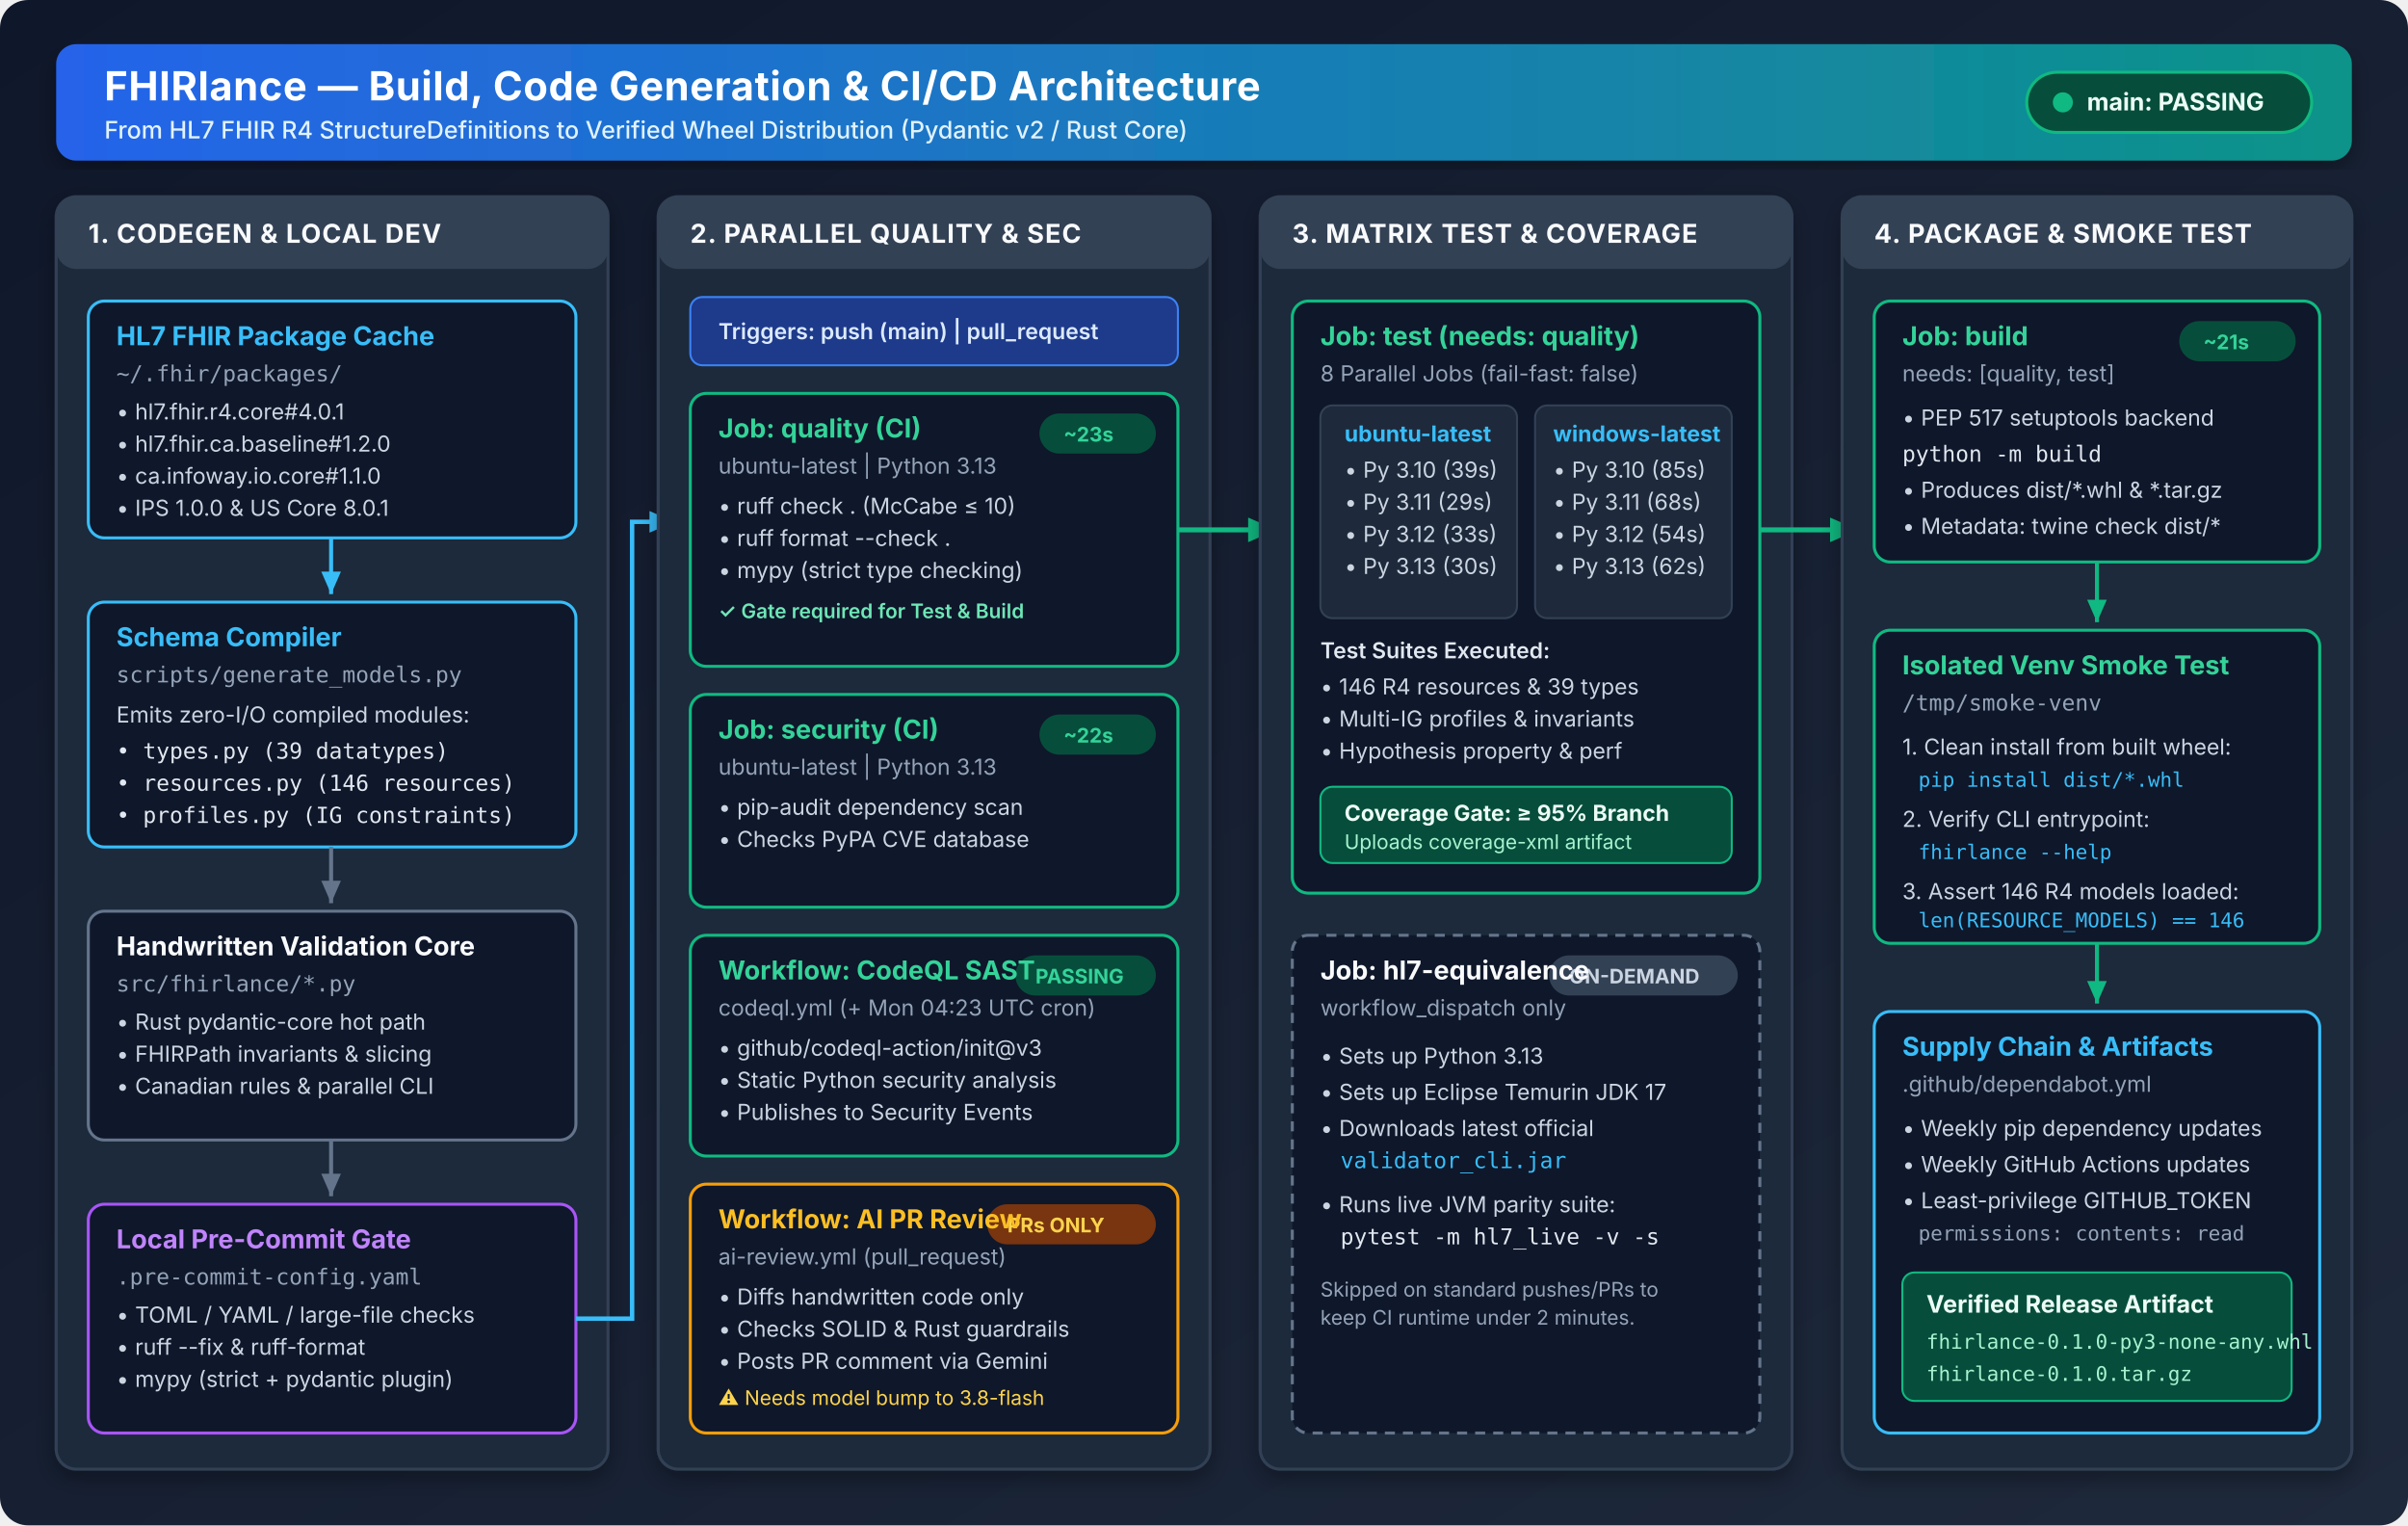
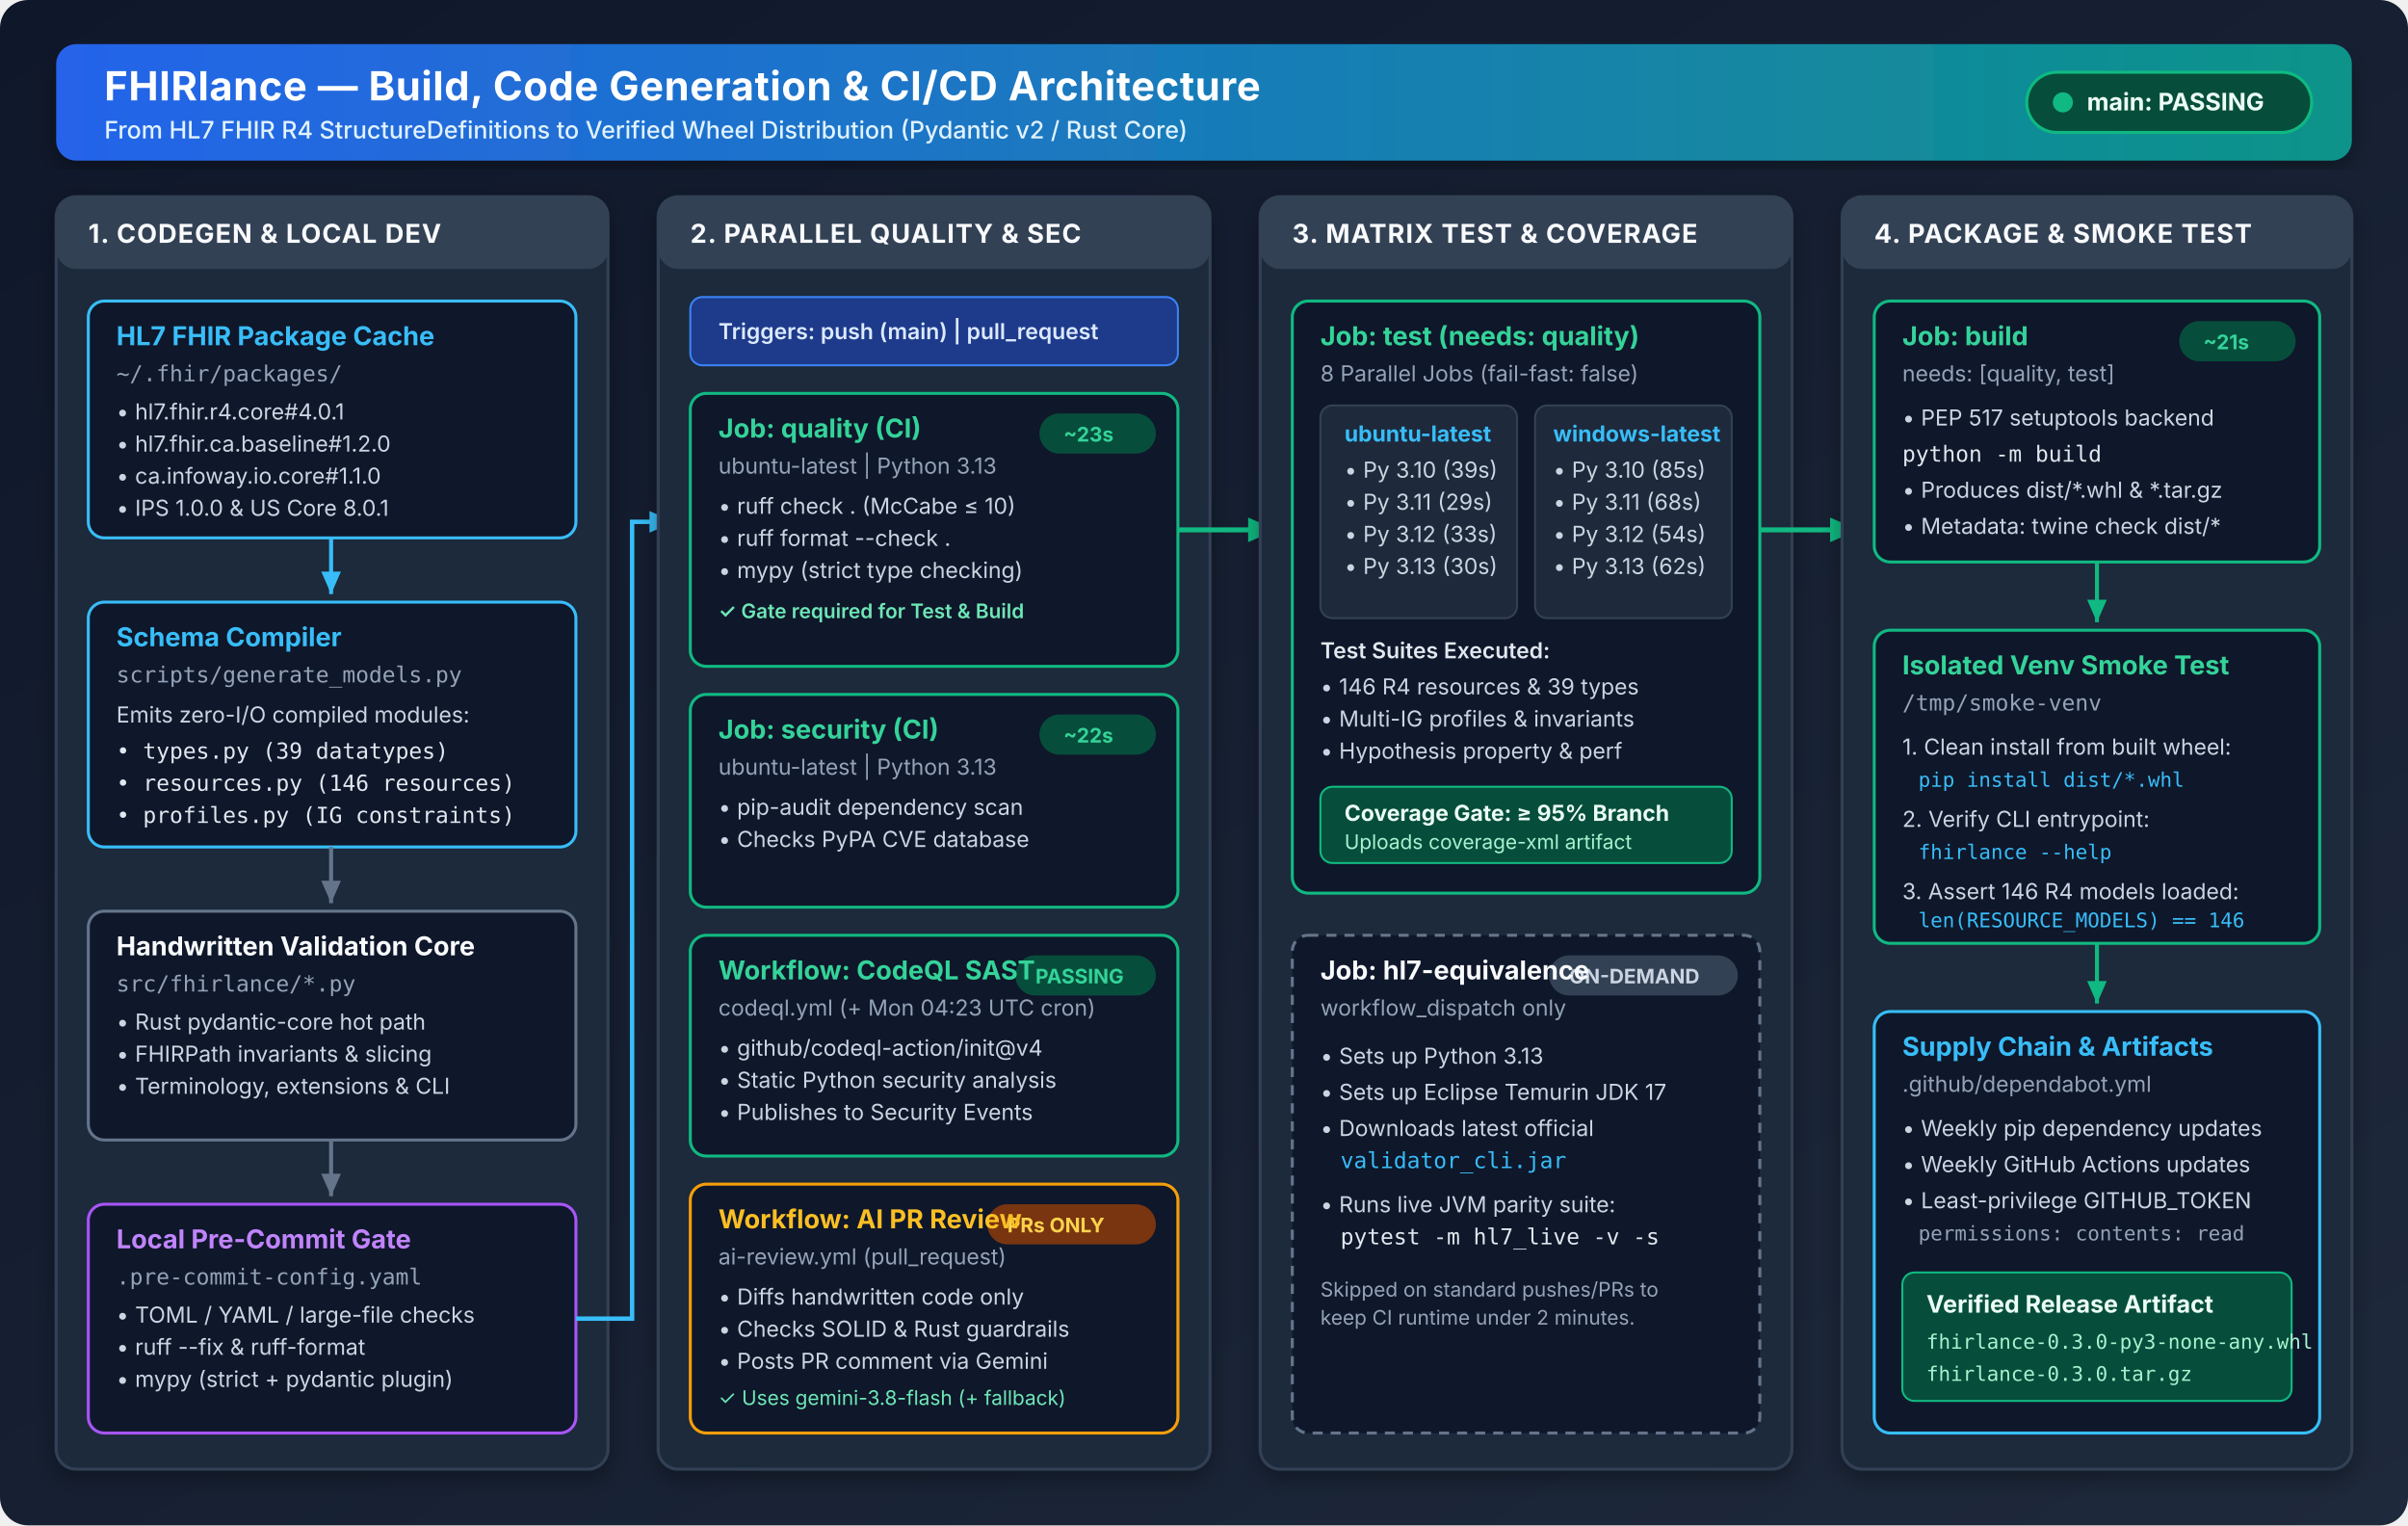
<svg xmlns="http://www.w3.org/2000/svg" viewBox="0 0 1200 760" width="100%" height="100%" font-family="Inter, -apple-system, BlinkMacSystemFont, 'Segoe UI', Roboto, Helvetica, Arial, sans-serif">
  <defs>
    <linearGradient id="bgGrad" x1="0%" y1="0%" x2="100%" y2="100%">
      <stop offset="0%" stop-color="#0f172a" />
      <stop offset="100%" stop-color="#1e293b" />
    </linearGradient>
    <linearGradient id="headerGrad" x1="0%" y1="0%" x2="100%" y2="0%">
      <stop offset="0%" stop-color="#2563eb" />
      <stop offset="100%" stop-color="#0d9488" />
    </linearGradient>
    <filter id="shadow" x="-4%" y="-4%" width="108%" height="112%">
      <feDropShadow dx="0" dy="4" stdDeviation="6" flood-color="#000000" flood-opacity="0.35" />
    </filter>
    <marker id="arrow" viewBox="0 0 10 10" refX="8" refY="5" markerWidth="7" markerHeight="7" orient="auto-start-reverse">
      <path d="M 0 1.5 L 8 5 L 0 8.5 z" fill="#64748b" />
    </marker>
    <marker id="arrowGreen" viewBox="0 0 10 10" refX="8" refY="5" markerWidth="7" markerHeight="7" orient="auto-start-reverse">
      <path d="M 0 1.5 L 8 5 L 0 8.5 z" fill="#10b981" />
    </marker>
    <marker id="arrowBlue" viewBox="0 0 10 10" refX="8" refY="5" markerWidth="7" markerHeight="7" orient="auto-start-reverse">
      <path d="M 0 1.5 L 8 5 L 0 8.5 z" fill="#38bdf8" />
    </marker>
  </defs>
  <rect width="1200" height="760" rx="14" fill="url(#bgGrad)" />
  <rect x="28" y="22" width="1144" height="58" rx="10" fill="url(#headerGrad)" filter="url(#shadow)" />
  <text x="52" y="50" fill="#ffffff" font-size="20" font-weight="700" letter-spacing="0.3">FHIRlance — Build, Code Generation &amp; CI/CD Architecture</text>
  <text x="52" y="69" fill="#e0f2fe" font-size="12" font-weight="500">From HL7 FHIR R4 StructureDefinitions to Verified Wheel Distribution (Pydantic v2 / Rust Core)</text>
  <rect x="1010" y="36" width="142" height="30" rx="15" fill="#064e3b" stroke="#10b981" stroke-width="1.5" />
  <circle cx="1028" cy="51" r="5" fill="#10b981" />
  <text x="1040" y="55" fill="#ecfdf5" font-size="12" font-weight="700">main: PASSING</text>
  <rect x="28" y="98" width="275" height="634" rx="10" fill="#1e293b" stroke="#334155" stroke-width="1.5" filter="url(#shadow)" />
  <rect x="28" y="98" width="275" height="36" rx="10" fill="#334155" />
  <text x="44" y="121" fill="#f8fafc" font-size="13" font-weight="700" letter-spacing="0.5">1. CODEGEN &amp; LOCAL DEV</text>
  <rect x="44" y="150" width="243" height="118" rx="8" fill="#0f172a" stroke="#38bdf8" stroke-width="1.5" />
  <text x="58" y="172" fill="#38bdf8" font-size="13" font-weight="700">HL7 FHIR Package Cache</text>
  <text x="58" y="190" fill="#94a3b8" font-size="11" font-family="Consolas, monospace">~/.fhir/packages/</text>
  <text x="58" y="209" fill="#cbd5e1" font-size="11">• hl7.fhir.r4.core#4.0.1</text>
  <text x="58" y="225" fill="#cbd5e1" font-size="11">• hl7.fhir.ca.baseline#1.2.0</text>
  <text x="58" y="241" fill="#cbd5e1" font-size="11">• ca.infoway.io.core#1.1.0</text>
  <text x="58" y="257" fill="#cbd5e1" font-size="11">• IPS 1.0.0 &amp; US Core 8.0.1</text>
  <line x1="165" y1="268" x2="165" y2="296" stroke="#38bdf8" stroke-width="2" marker-end="url(#arrowBlue)" />
  <rect x="44" y="300" width="243" height="122" rx="8" fill="#0f172a" stroke="#38bdf8" stroke-width="1.5" />
  <text x="58" y="322" fill="#38bdf8" font-size="13" font-weight="700">Schema Compiler</text>
  <text x="58" y="340" fill="#94a3b8" font-size="11" font-family="Consolas, monospace">scripts/generate_models.py</text>
  <text x="58" y="360" fill="#cbd5e1" font-size="11">Emits zero-I/O compiled modules:</text>
  <text x="58" y="378" fill="#e2e8f0" font-size="11" font-family="Consolas, monospace">• types.py     (39 datatypes)</text>
  <text x="58" y="394" fill="#e2e8f0" font-size="11" font-family="Consolas, monospace">• resources.py (146 resources)</text>
  <text x="58" y="410" fill="#e2e8f0" font-size="11" font-family="Consolas, monospace">• profiles.py  (IG constraints)</text>
  <line x1="165" y1="422" x2="165" y2="450" stroke="#64748b" stroke-width="2" marker-end="url(#arrow)" />
  <rect x="44" y="454" width="243" height="114" rx="8" fill="#0f172a" stroke="#64748b" stroke-width="1.5" />
  <text x="58" y="476" fill="#f8fafc" font-size="13" font-weight="700">Handwritten Validation Core</text>
  <text x="58" y="494" fill="#94a3b8" font-size="11" font-family="Consolas, monospace">src/fhirlance/*.py</text>
  <text x="58" y="513" fill="#cbd5e1" font-size="11">• Rust pydantic-core hot path</text>
  <text x="58" y="529" fill="#cbd5e1" font-size="11">• FHIRPath invariants &amp; slicing</text>
-   <text x="58" y="545" fill="#cbd5e1" font-size="11">• Canadian rules &amp; parallel CLI</text>
+   <text x="58" y="545" fill="#cbd5e1" font-size="11">• Terminology, extensions &amp; CLI</text>
  <line x1="165" y1="568" x2="165" y2="596" stroke="#64748b" stroke-width="2" marker-end="url(#arrow)" />
  <rect x="44" y="600" width="243" height="114" rx="8" fill="#0f172a" stroke="#a855f7" stroke-width="1.5" />
  <text x="58" y="622" fill="#c084fc" font-size="13" font-weight="700">Local Pre-Commit Gate</text>
  <text x="58" y="640" fill="#94a3b8" font-size="11" font-family="Consolas, monospace">.pre-commit-config.yaml</text>
  <text x="58" y="659" fill="#cbd5e1" font-size="11">• TOML / YAML / large-file checks</text>
  <text x="58" y="675" fill="#cbd5e1" font-size="11">• ruff --fix &amp; ruff-format</text>
  <text x="58" y="691" fill="#cbd5e1" font-size="11">• mypy (strict + pydantic plugin)</text>
  <path d="M 287 657 L 315 657 L 315 260 L 336 260" fill="none" stroke="#38bdf8" stroke-width="2.2" marker-end="url(#arrowBlue)" />
  <rect x="328" y="98" width="275" height="634" rx="10" fill="#1e293b" stroke="#334155" stroke-width="1.5" filter="url(#shadow)" />
  <rect x="328" y="98" width="275" height="36" rx="10" fill="#334155" />
  <text x="344" y="121" fill="#f8fafc" font-size="13" font-weight="700" letter-spacing="0.5">2. PARALLEL QUALITY &amp; SEC</text>
  <rect x="344" y="148" width="243" height="34" rx="6" fill="#1e3a8a" stroke="#3b82f6" stroke-width="1" />
  <text x="358" y="169" fill="#dbeafe" font-size="11" font-weight="600">Triggers: push (main) | pull_request</text>
  <rect x="344" y="196" width="243" height="136" rx="8" fill="#0f172a" stroke="#10b981" stroke-width="1.5" />
  <rect x="518" y="206" width="58" height="20" rx="10" fill="#064e3b" />
  <text x="530" y="220" fill="#34d399" font-size="10" font-weight="700">~23s</text>
  <text x="358" y="218" fill="#34d399" font-size="13" font-weight="700">Job: quality (CI)</text>
  <text x="358" y="236" fill="#94a3b8" font-size="11">ubuntu-latest | Python 3.13</text>
  <text x="358" y="256" fill="#cbd5e1" font-size="11">• ruff check . (McCabe ≤ 10)</text>
  <text x="358" y="272" fill="#cbd5e1" font-size="11">• ruff format --check .</text>
  <text x="358" y="288" fill="#cbd5e1" font-size="11">• mypy (strict type checking)</text>
  <text x="358" y="308" fill="#6ee7b7" font-size="10" font-weight="600">✓ Gate required for Test &amp; Build</text>
  <rect x="344" y="346" width="243" height="106" rx="8" fill="#0f172a" stroke="#10b981" stroke-width="1.5" />
  <rect x="518" y="356" width="58" height="20" rx="10" fill="#064e3b" />
  <text x="530" y="370" fill="#34d399" font-size="10" font-weight="700">~22s</text>
  <text x="358" y="368" fill="#34d399" font-size="13" font-weight="700">Job: security (CI)</text>
  <text x="358" y="386" fill="#94a3b8" font-size="11">ubuntu-latest | Python 3.13</text>
  <text x="358" y="406" fill="#cbd5e1" font-size="11">• pip-audit dependency scan</text>
  <text x="358" y="422" fill="#cbd5e1" font-size="11">• Checks PyPA CVE database</text>
  <rect x="344" y="466" width="243" height="110" rx="8" fill="#0f172a" stroke="#10b981" stroke-width="1.5" />
  <rect x="506" y="476" width="70" height="20" rx="10" fill="#064e3b" />
  <text x="516" y="490" fill="#34d399" font-size="10" font-weight="700">PASSING</text>
  <text x="358" y="488" fill="#34d399" font-size="13" font-weight="700">Workflow: CodeQL SAST</text>
  <text x="358" y="506" fill="#94a3b8" font-size="11">codeql.yml (+ Mon 04:23 UTC cron)</text>
-   <text x="358" y="526" fill="#cbd5e1" font-size="11">• github/codeql-action/init@v3</text>
+   <text x="358" y="526" fill="#cbd5e1" font-size="11">• github/codeql-action/init@v4</text>
  <text x="358" y="542" fill="#cbd5e1" font-size="11">• Static Python security analysis</text>
  <text x="358" y="558" fill="#cbd5e1" font-size="11">• Publishes to Security Events</text>
  <rect x="344" y="590" width="243" height="124" rx="8" fill="#0f172a" stroke="#f59e0b" stroke-width="1.5" />
  <rect x="492" y="600" width="84" height="20" rx="10" fill="#78350f" />
  <text x="502" y="614" fill="#fcd34d" font-size="10" font-weight="700">PRs ONLY</text>
  <text x="358" y="612" fill="#fbbf24" font-size="13" font-weight="700">Workflow: AI PR Review</text>
  <text x="358" y="630" fill="#94a3b8" font-size="11">ai-review.yml (pull_request)</text>
  <text x="358" y="650" fill="#cbd5e1" font-size="11">• Diffs handwritten code only</text>
  <text x="358" y="666" fill="#cbd5e1" font-size="11">• Checks SOLID &amp; Rust guardrails</text>
  <text x="358" y="682" fill="#cbd5e1" font-size="11">• Posts PR comment via Gemini</text>
-   <text x="358" y="700" fill="#fcd34d" font-size="10">⚠ Needs model bump to 3.8-flash</text>
+   <text x="358" y="700" fill="#6ee7b7" font-size="10">✓ Uses gemini-3.8-flash (+ fallback)</text>
  <line x1="587" y1="264" x2="636" y2="264" stroke="#10b981" stroke-width="2.5" marker-end="url(#arrowGreen)" />
  <rect x="628" y="98" width="265" height="634" rx="10" fill="#1e293b" stroke="#334155" stroke-width="1.5" filter="url(#shadow)" />
  <rect x="628" y="98" width="265" height="36" rx="10" fill="#334155" />
  <text x="644" y="121" fill="#f8fafc" font-size="13" font-weight="700" letter-spacing="0.5">3. MATRIX TEST &amp; COVERAGE</text>
  <rect x="644" y="150" width="233" height="295" rx="8" fill="#0f172a" stroke="#10b981" stroke-width="1.5" />
  <text x="658" y="172" fill="#34d399" font-size="13" font-weight="700">Job: test (needs: quality)</text>
  <text x="658" y="190" fill="#94a3b8" font-size="11">8 Parallel Jobs (fail-fast: false)</text>
  <rect x="658" y="202" width="98" height="106" rx="6" fill="#1e293b" stroke="#334155" />
  <text x="670" y="220" fill="#38bdf8" font-size="11" font-weight="700">ubuntu-latest</text>
  <text x="670" y="238" fill="#cbd5e1" font-size="11">• Py 3.10 (39s)</text>
  <text x="670" y="254" fill="#cbd5e1" font-size="11">• Py 3.11 (29s)</text>
  <text x="670" y="270" fill="#cbd5e1" font-size="11">• Py 3.12 (33s)</text>
  <text x="670" y="286" fill="#cbd5e1" font-size="11">• Py 3.13 (30s)</text>
  <rect x="765" y="202" width="98" height="106" rx="6" fill="#1e293b" stroke="#334155" />
  <text x="774" y="220" fill="#38bdf8" font-size="11" font-weight="700">windows-latest</text>
  <text x="774" y="238" fill="#cbd5e1" font-size="11">• Py 3.10 (85s)</text>
  <text x="774" y="254" fill="#cbd5e1" font-size="11">• Py 3.11 (68s)</text>
  <text x="774" y="270" fill="#cbd5e1" font-size="11">• Py 3.12 (54s)</text>
  <text x="774" y="286" fill="#cbd5e1" font-size="11">• Py 3.13 (62s)</text>
  <text x="658" y="328" fill="#e2e8f0" font-size="11" font-weight="600">Test Suites Executed:</text>
  <text x="658" y="346" fill="#cbd5e1" font-size="11">• 146 R4 resources &amp; 39 types</text>
  <text x="658" y="362" fill="#cbd5e1" font-size="11">• Multi-IG profiles &amp; invariants</text>
  <text x="658" y="378" fill="#cbd5e1" font-size="11">• Hypothesis property &amp; perf</text>
  <rect x="658" y="392" width="205" height="38" rx="6" fill="#064e3b" stroke="#10b981" />
  <text x="670" y="409" fill="#ecfdf5" font-size="11" font-weight="700">Coverage Gate: ≥ 95% Branch</text>
  <text x="670" y="423" fill="#a7f3d0" font-size="10">Uploads coverage-xml artifact</text>
  <rect x="644" y="466" width="233" height="248" rx="8" fill="#0f172a" stroke="#64748b" stroke-width="1.5" stroke-dasharray="5,4" />
  <rect x="772" y="476" width="94" height="20" rx="10" fill="#334155" />
  <text x="782" y="490" fill="#cbd5e1" font-size="10" font-weight="700">ON-DEMAND</text>
  <text x="658" y="488" fill="#f8fafc" font-size="13" font-weight="700">Job: hl7-equivalence</text>
  <text x="658" y="506" fill="#94a3b8" font-size="11">workflow_dispatch only</text>
  <text x="658" y="530" fill="#cbd5e1" font-size="11">• Sets up Python 3.13</text>
  <text x="658" y="548" fill="#cbd5e1" font-size="11">• Sets up Eclipse Temurin JDK 17</text>
  <text x="658" y="566" fill="#cbd5e1" font-size="11">• Downloads latest official</text>
  <text x="668" y="582" fill="#38bdf8" font-size="11" font-family="Consolas, monospace">validator_cli.jar</text>
  <text x="658" y="604" fill="#cbd5e1" font-size="11">• Runs live JVM parity suite:</text>
  <text x="668" y="620" fill="#e2e8f0" font-size="11" font-family="Consolas, monospace">pytest -m hl7_live -v -s</text>
  <text x="658" y="646" fill="#94a3b8" font-size="10">Skipped on standard pushes/PRs to</text>
  <text x="658" y="660" fill="#94a3b8" font-size="10">keep CI runtime under 2 minutes.</text>
  <line x1="877" y1="264" x2="926" y2="264" stroke="#10b981" stroke-width="2.5" marker-end="url(#arrowGreen)" />
  <rect x="918" y="98" width="254" height="634" rx="10" fill="#1e293b" stroke="#334155" stroke-width="1.5" filter="url(#shadow)" />
  <rect x="918" y="98" width="254" height="36" rx="10" fill="#334155" />
  <text x="934" y="121" fill="#f8fafc" font-size="13" font-weight="700" letter-spacing="0.5">4. PACKAGE &amp; SMOKE TEST</text>
  <rect x="934" y="150" width="222" height="130" rx="8" fill="#0f172a" stroke="#10b981" stroke-width="1.5" />
  <rect x="1086" y="160" width="58" height="20" rx="10" fill="#064e3b" />
  <text x="1098" y="174" fill="#34d399" font-size="10" font-weight="700">~21s</text>
  <text x="948" y="172" fill="#34d399" font-size="13" font-weight="700">Job: build</text>
  <text x="948" y="190" fill="#94a3b8" font-size="11">needs: [quality, test]</text>
  <text x="948" y="212" fill="#cbd5e1" font-size="11">• PEP 517 setuptools backend</text>
  <text x="948" y="230" fill="#e2e8f0" font-size="11" font-family="Consolas, monospace">python -m build</text>
  <text x="948" y="248" fill="#cbd5e1" font-size="11">• Produces dist/*.whl &amp; *.tar.gz</text>
  <text x="948" y="266" fill="#cbd5e1" font-size="11">• Metadata: twine check dist/*</text>
  <line x1="1045" y1="280" x2="1045" y2="310" stroke="#10b981" stroke-width="2" marker-end="url(#arrowGreen)" />
  <rect x="934" y="314" width="222" height="156" rx="8" fill="#0f172a" stroke="#10b981" stroke-width="1.5" />
  <text x="948" y="336" fill="#34d399" font-size="13" font-weight="700">Isolated Venv Smoke Test</text>
  <text x="948" y="354" fill="#94a3b8" font-size="11" font-family="Consolas, monospace">/tmp/smoke-venv</text>
  <text x="948" y="376" fill="#cbd5e1" font-size="11">1. Clean install from built wheel:</text>
  <text x="956" y="392" fill="#38bdf8" font-size="10" font-family="Consolas, monospace">pip install dist/*.whl</text>
  <text x="948" y="412" fill="#cbd5e1" font-size="11">2. Verify CLI entrypoint:</text>
  <text x="956" y="428" fill="#38bdf8" font-size="10" font-family="Consolas, monospace">fhirlance --help</text>
  <text x="948" y="448" fill="#cbd5e1" font-size="11">3. Assert 146 R4 models loaded:</text>
  <text x="956" y="462" fill="#38bdf8" font-size="10" font-family="Consolas, monospace">len(RESOURCE_MODELS) == 146</text>
  <line x1="1045" y1="470" x2="1045" y2="500" stroke="#10b981" stroke-width="2" marker-end="url(#arrowGreen)" />
  <rect x="934" y="504" width="222" height="210" rx="8" fill="#0f172a" stroke="#38bdf8" stroke-width="1.5" />
  <text x="948" y="526" fill="#38bdf8" font-size="13" font-weight="700">Supply Chain &amp; Artifacts</text>
  <text x="948" y="544" fill="#94a3b8" font-size="11">.github/dependabot.yml</text>
  <text x="948" y="566" fill="#cbd5e1" font-size="11">• Weekly pip dependency updates</text>
  <text x="948" y="584" fill="#cbd5e1" font-size="11">• Weekly GitHub Actions updates</text>
  <text x="948" y="602" fill="#cbd5e1" font-size="11">• Least-privilege GITHUB_TOKEN</text>
  <text x="956" y="618" fill="#94a3b8" font-size="10" font-family="Consolas, monospace">permissions: contents: read</text>
  <rect x="948" y="634" width="194" height="64" rx="6" fill="#064e3b" stroke="#10b981" />
  <text x="960" y="654" fill="#ecfdf5" font-size="12" font-weight="700">Verified Release Artifact</text>
-   <text x="960" y="672" fill="#a7f3d0" font-size="10" font-family="Consolas, monospace">fhirlance-0.1.0-py3-none-any.whl</text>
-   <text x="960" y="688" fill="#a7f3d0" font-size="10" font-family="Consolas, monospace">fhirlance-0.1.0.tar.gz</text>
+   <text x="960" y="672" fill="#a7f3d0" font-size="10" font-family="Consolas, monospace">fhirlance-0.3.0-py3-none-any.whl</text>
+   <text x="960" y="688" fill="#a7f3d0" font-size="10" font-family="Consolas, monospace">fhirlance-0.3.0.tar.gz</text>
</svg>
